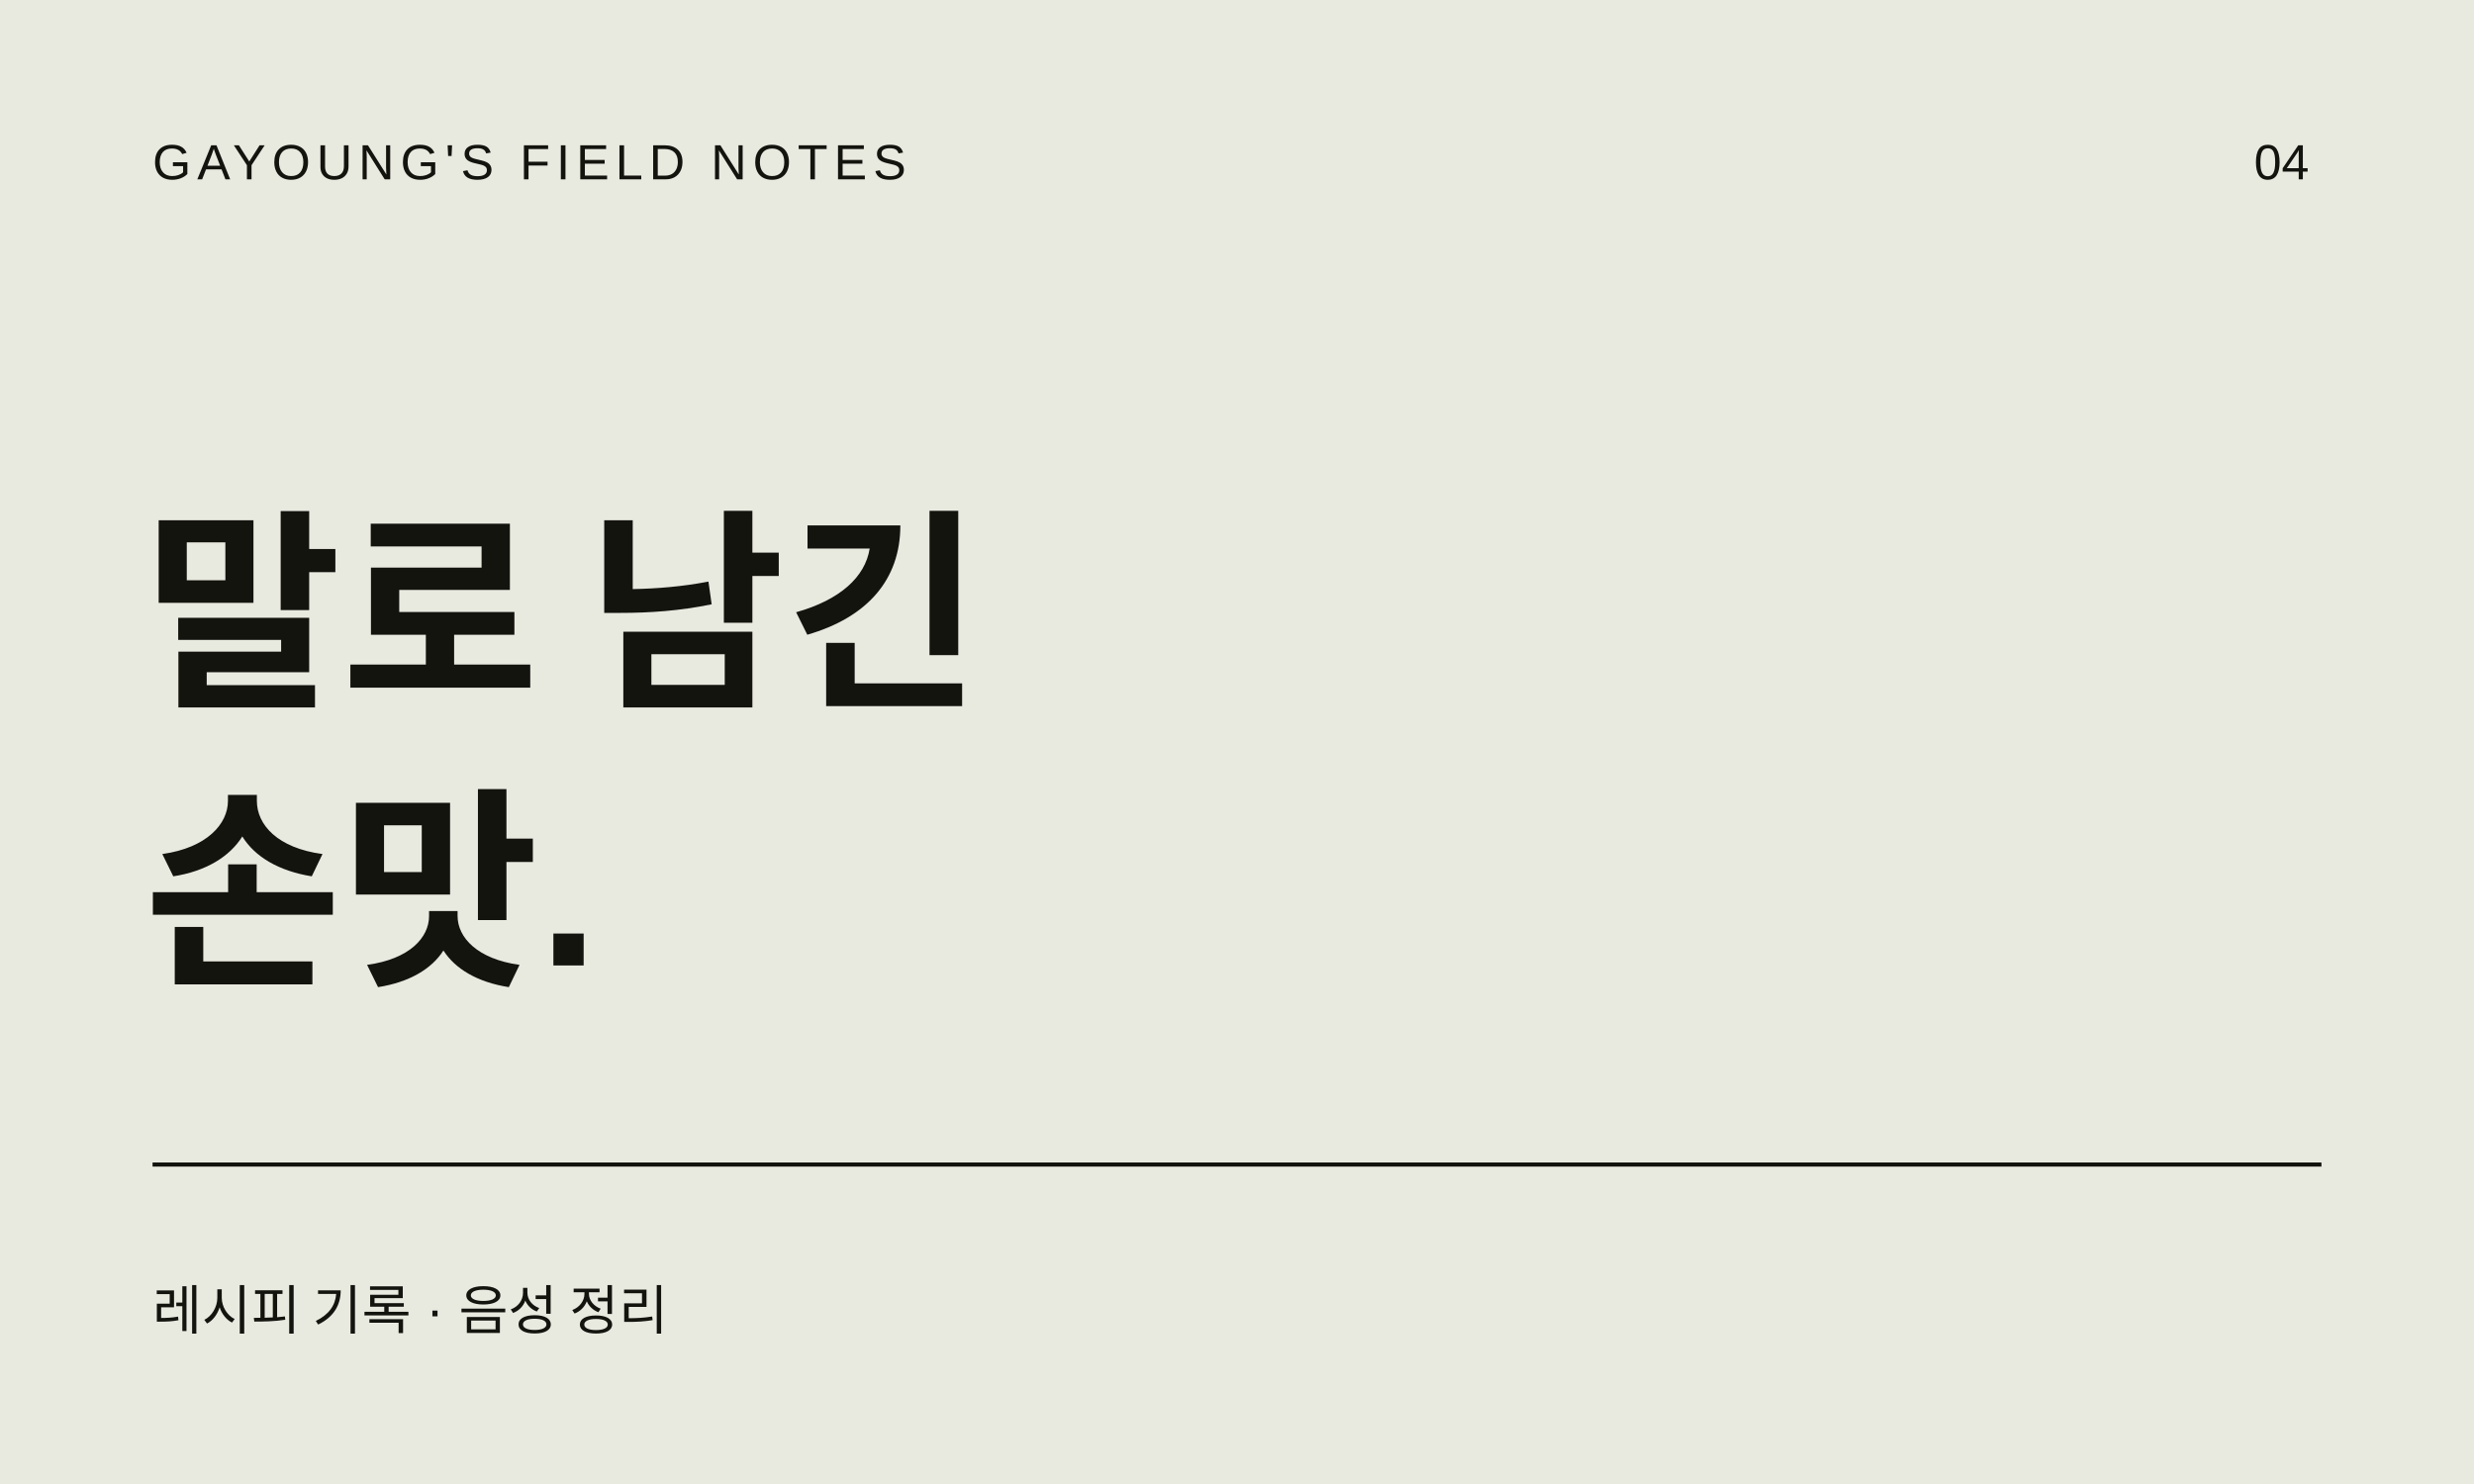
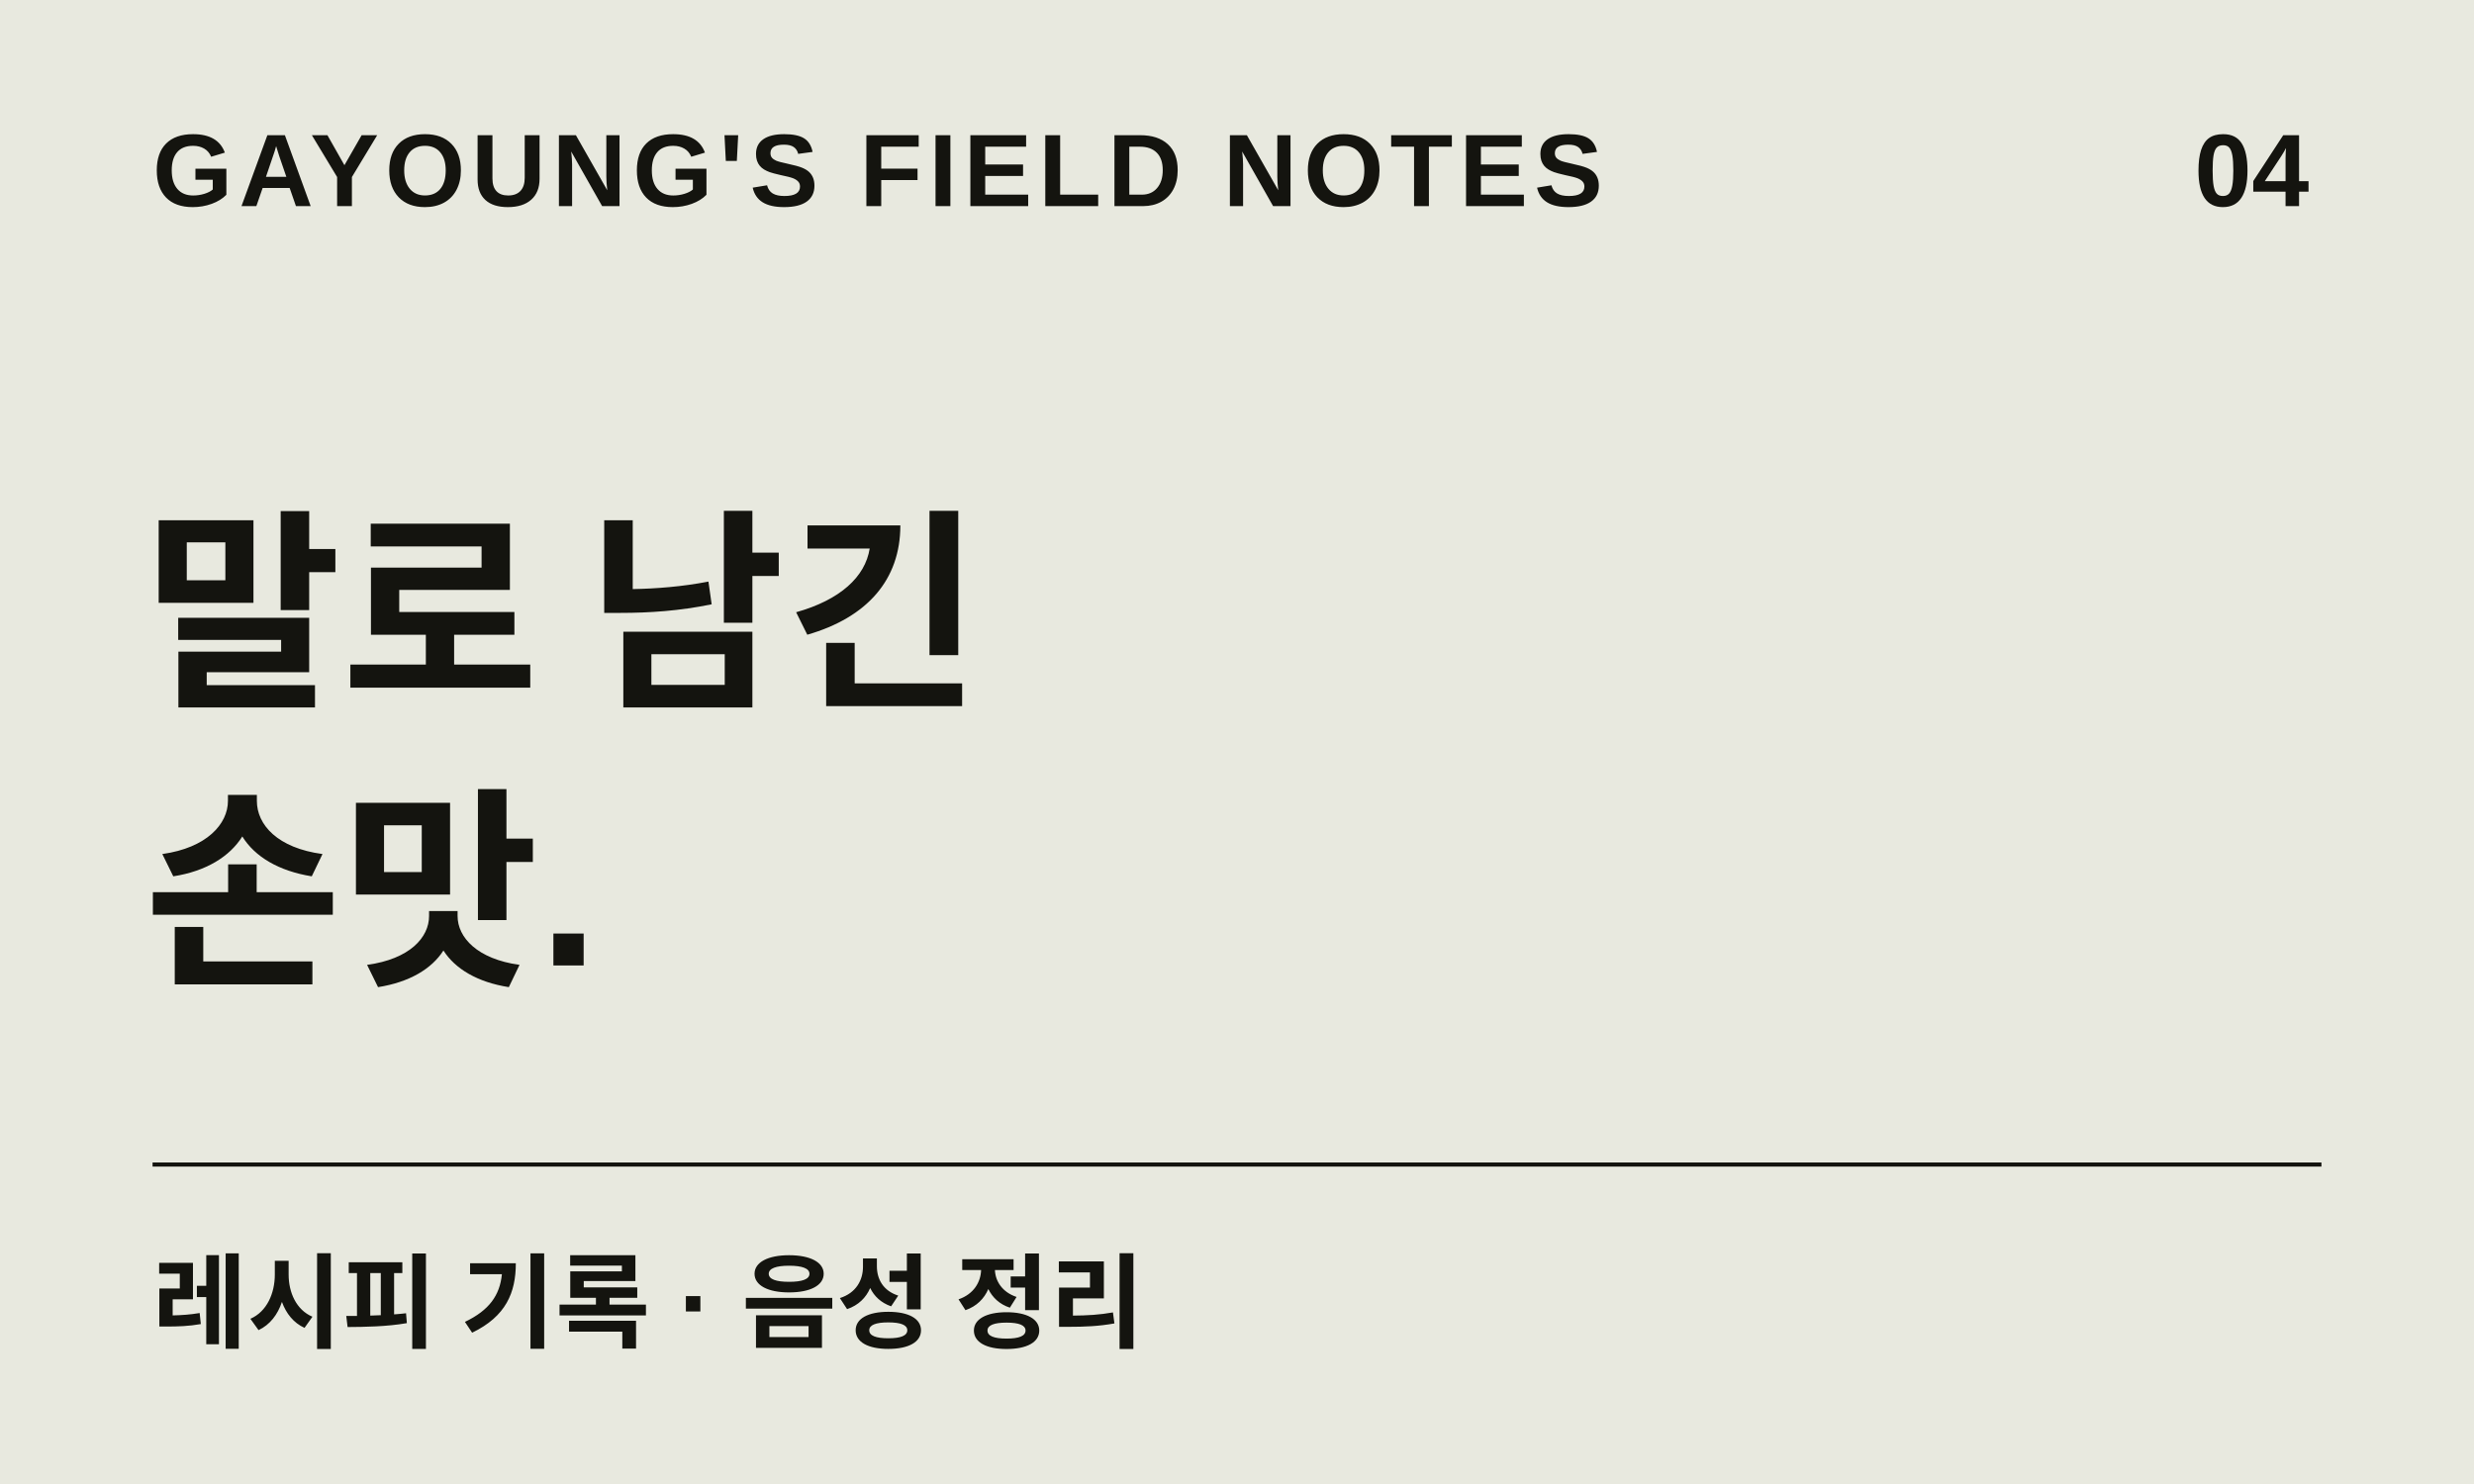
<svg xmlns="http://www.w3.org/2000/svg" width="1200" height="720" viewBox="0 0 1200 720">
  <rect width="1200" height="720" fill="#E8E9DF" />
  <g fill="#14140F" font-family="Arial, Noto Sans KR, sans-serif">
-     <text x="74" y="87" font-size="24" letter-spacing="3">GAYOUNG'S FIELD NOTES</text>
-     <text x="1120" y="87" font-size="24" text-anchor="end">04</text>
+     <text x="74" y="100" font-size="50" font-weight="700" letter-spacing="3">GAYOUNG'S FIELD NOTES</text>
+     <text x="1120" y="100" font-size="50" font-weight="700" text-anchor="end">04</text>
    <text x="70" y="335" font-size="104" font-weight="800">말로 남긴</text>
    <text x="70" y="470" font-size="104" font-weight="800">손맛.</text>
-     <text x="74" y="645" font-size="26">레시피 기록 · 음성 정리</text>
+     <text x="74" y="650" font-size="50" font-weight="700">레시피 기록 · 음성 정리</text>
  </g>
  <path d="M74 565H1126" stroke="#14140F" stroke-width="2" />
</svg>
